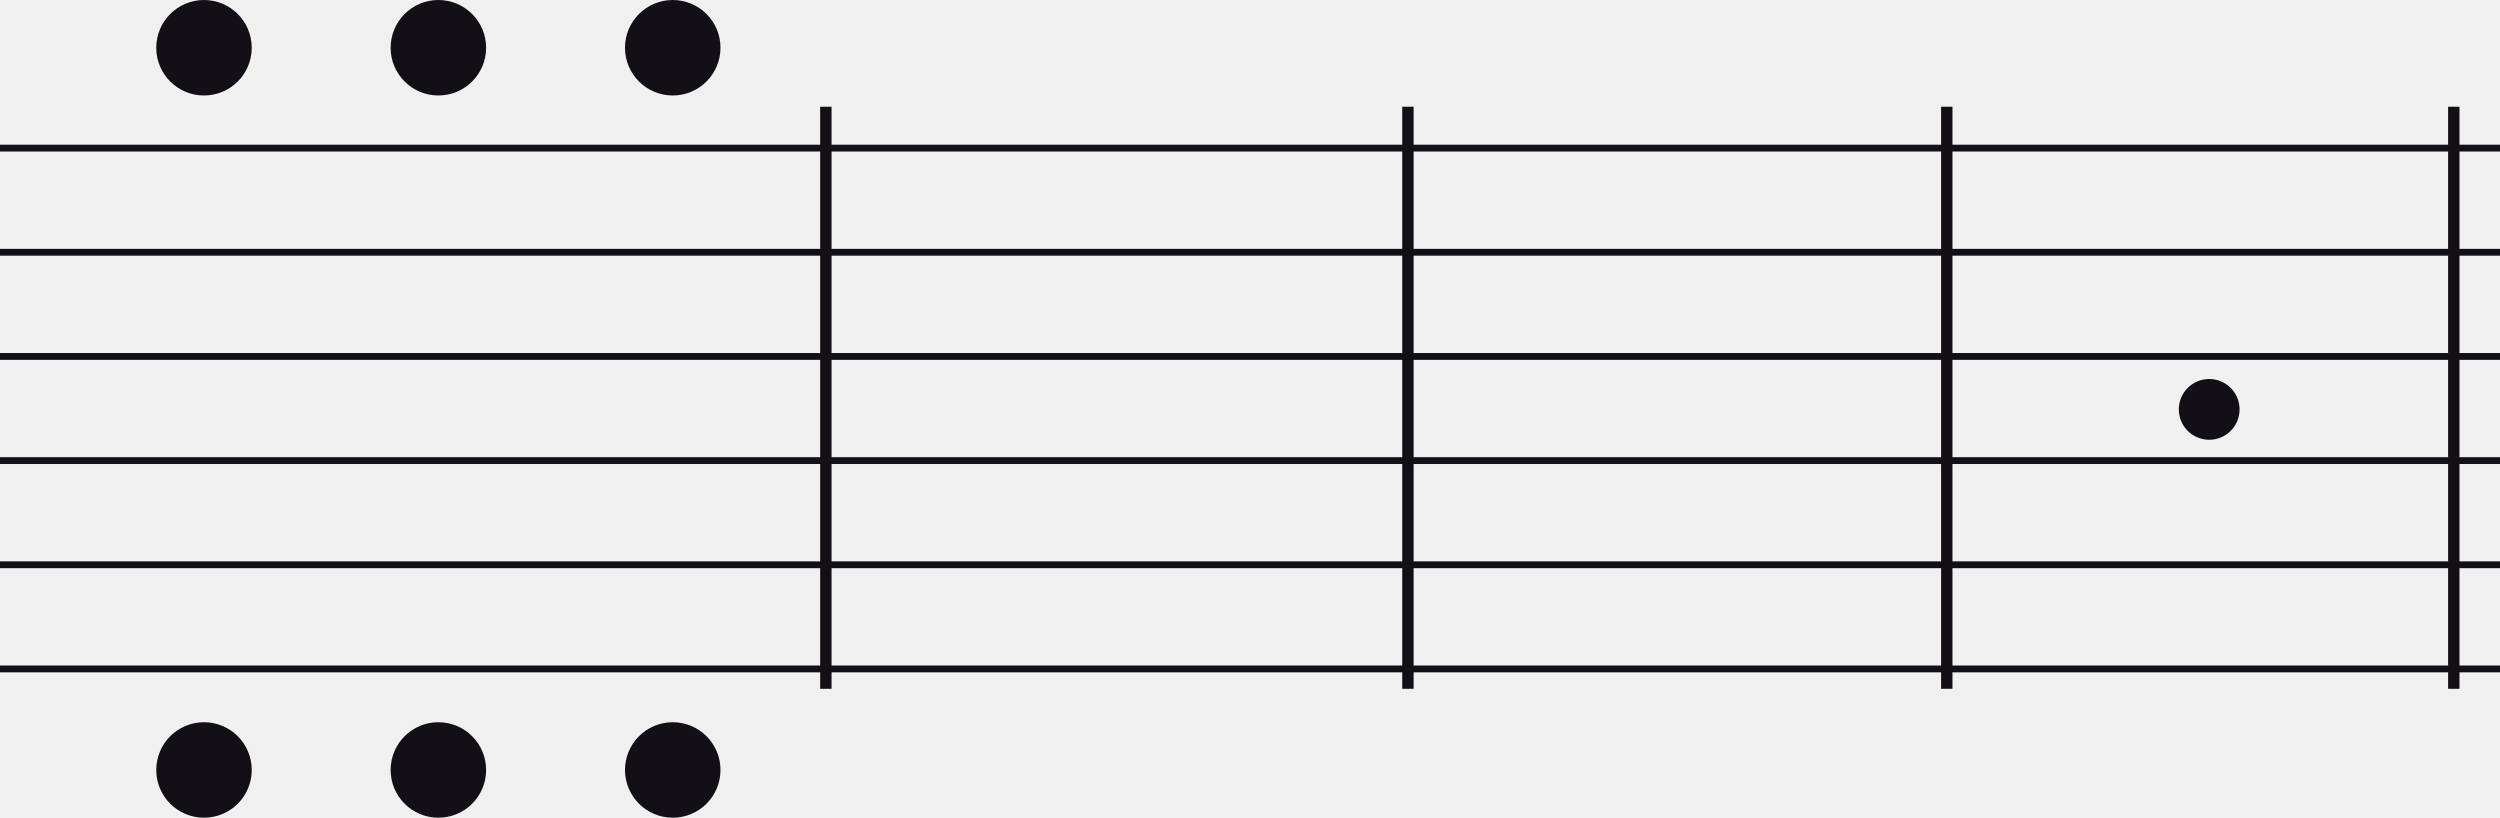
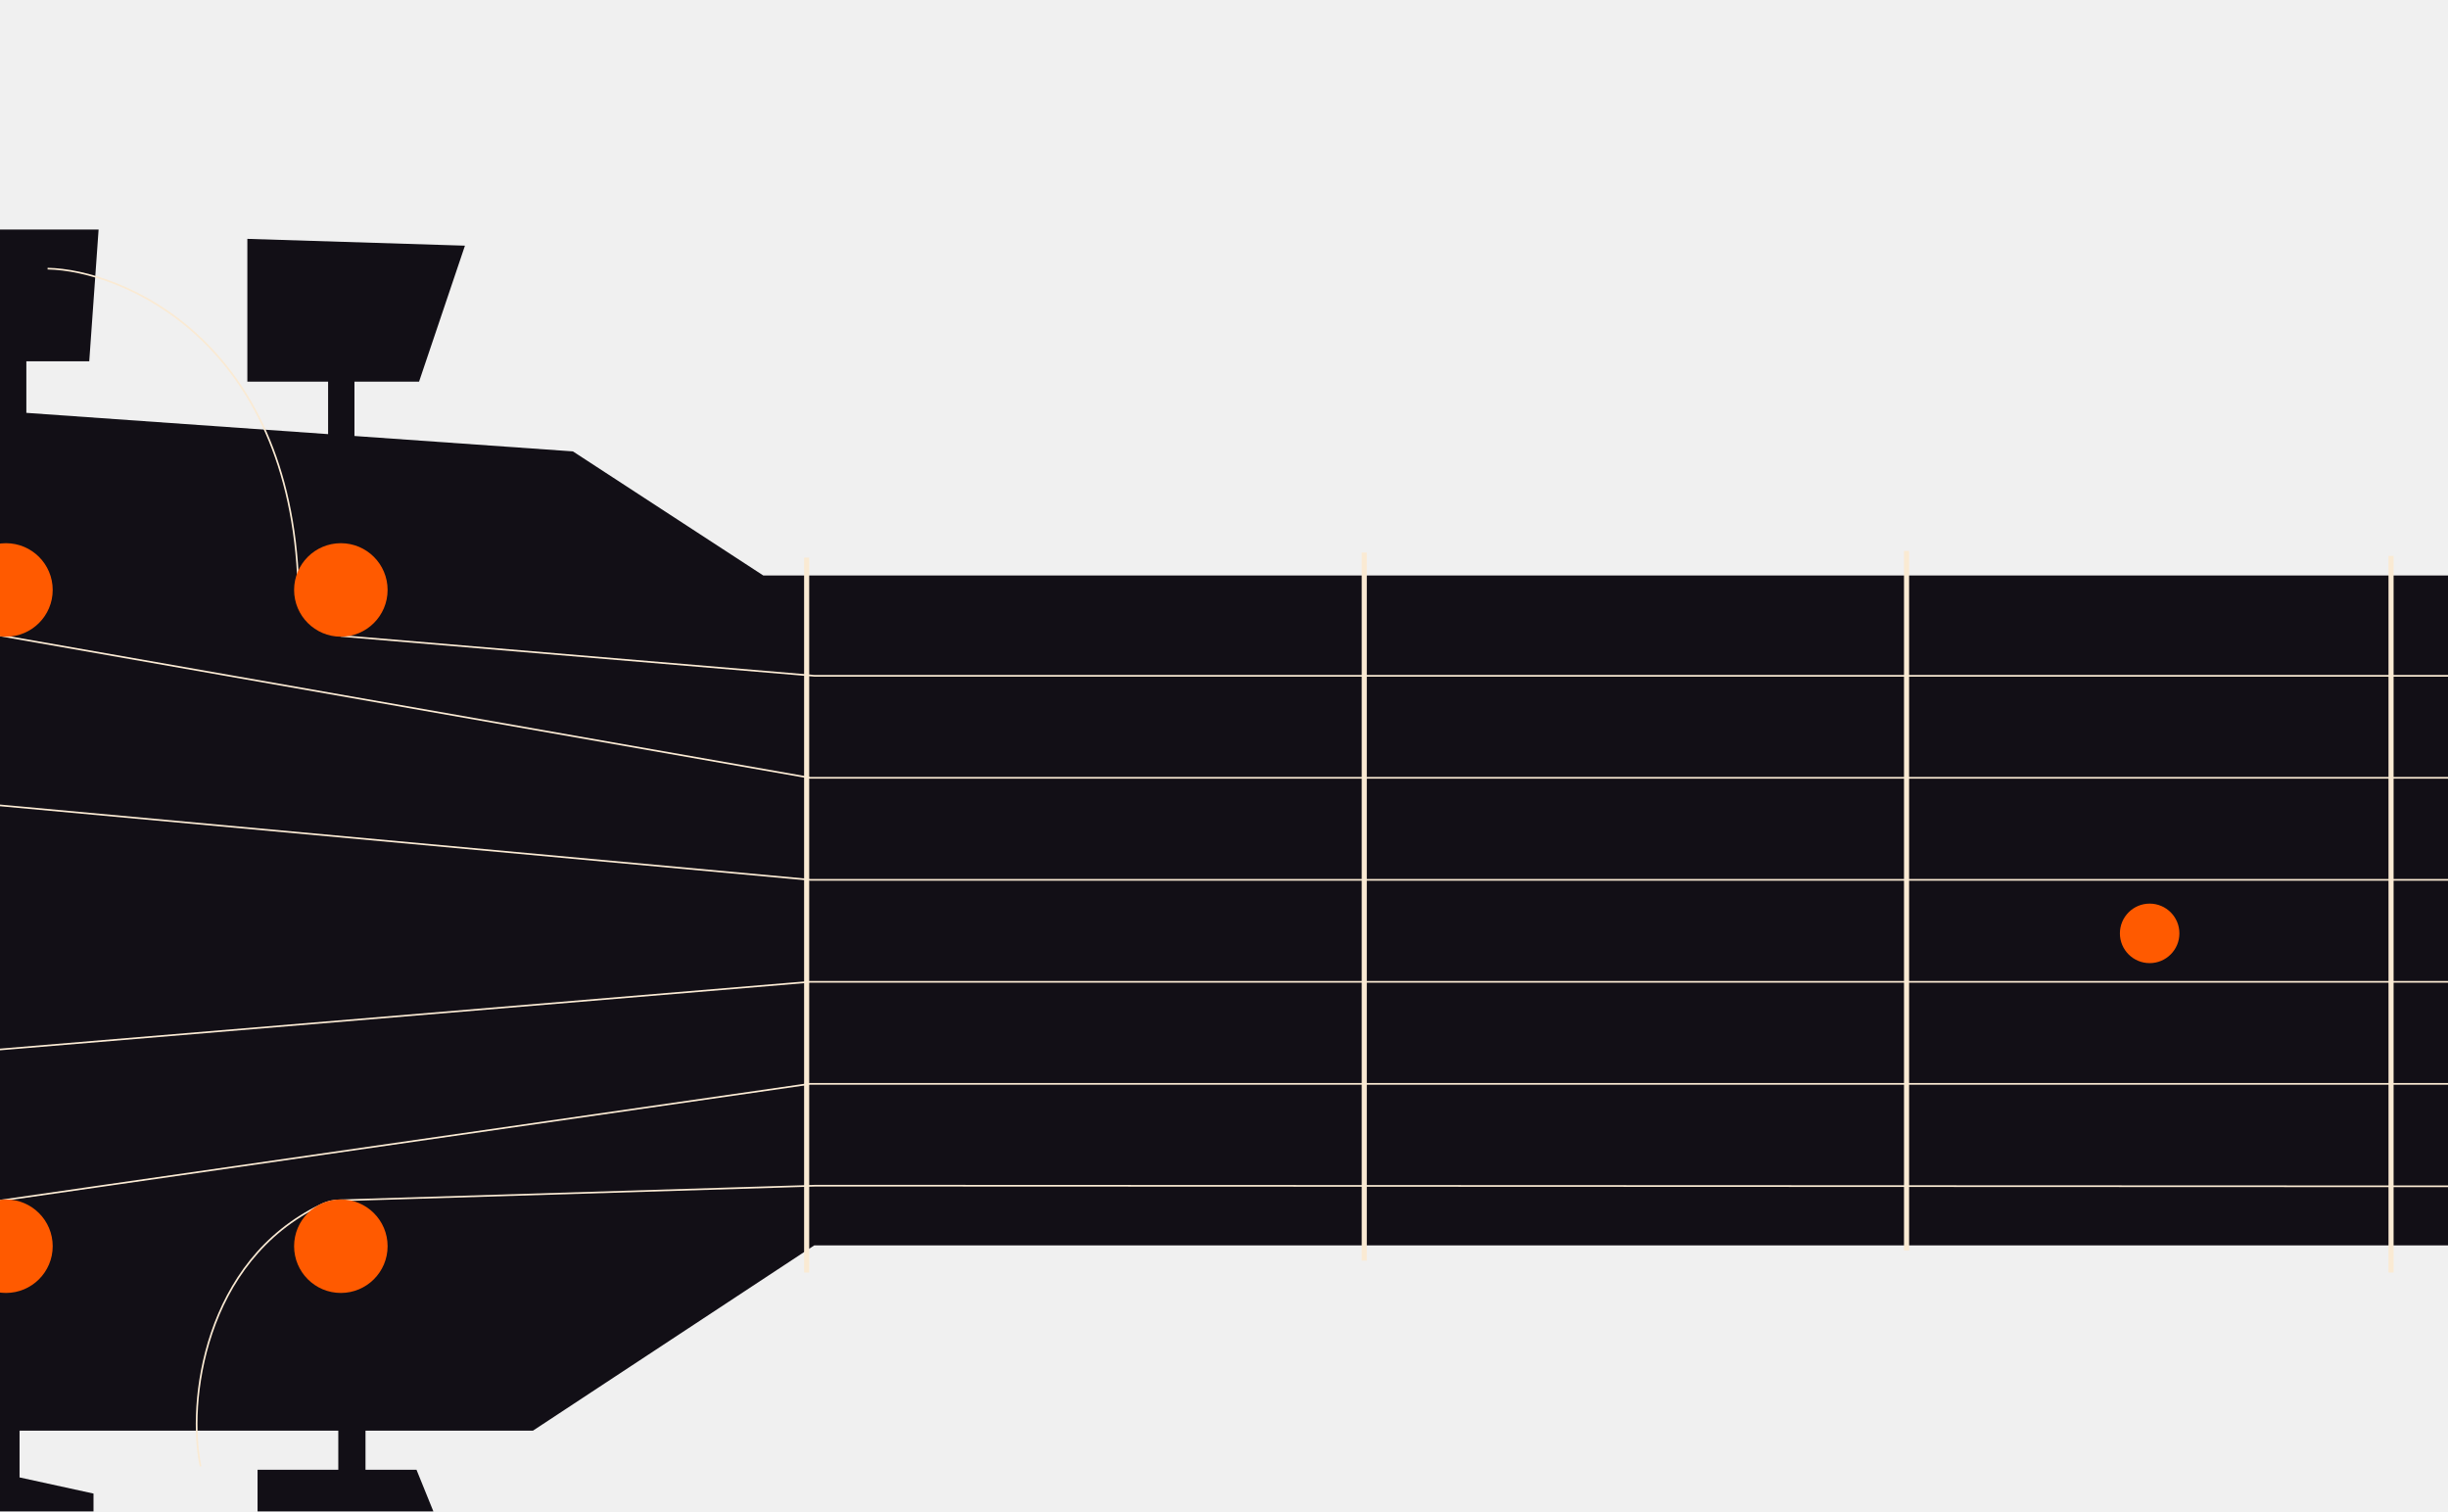
- <svg xmlns="http://www.w3.org/2000/svg" width="1440" height="471" viewBox="0 0 1440 471" fill="none">
-   <circle cx="117.5" cy="27.5" r="27.5" fill="#120F16" />
-   <circle cx="252.5" cy="27.5" r="27.5" fill="#120F16" />
-   <circle cx="387.5" cy="27.5" r="27.5" fill="#120F16" />
-   <path d="M-20 85.307H1818.73" stroke="#120F16" stroke-width="3.929" />
-   <path d="M-20 145.307H1818.73" stroke="#120F16" stroke-width="3.929" />
-   <path d="M-20 205.307H1818.73" stroke="#120F16" stroke-width="3.929" />
-   <path d="M-20 265.307H1818.73" stroke="#120F16" stroke-width="3.929" />
-   <path d="M-20 325.307H1818.73" stroke="#120F16" stroke-width="3.929" />
-   <path d="M-20 385.307H1818.73" stroke="#120F16" stroke-width="3.929" />
-   <path d="M475.696 61.479V396.746M810.963 61.479V396.746M1121.35 61.479V396.746M1413.39 61.479V396.746M1687.11 61.479V396.746" stroke="#120F16" stroke-width="6.548" />
-   <circle cx="387.5" cy="443.5" r="27.5" fill="#120F16" />
-   <circle cx="252.5" cy="443.5" r="27.5" fill="#120F16" />
-   <circle cx="117.5" cy="443.5" r="27.5" fill="#120F16" />
-   <circle cx="1272.5" cy="235.807" r="17.5" fill="#120F16" />
+ <svg xmlns="http://www.w3.org/2000/svg" width="1440" height="889" viewBox="0 0 1440 889" fill="none">
+   <g clip-path="url(#clip0_240_421)">
+     <path d="M449 338.5H1460V381.5V446V521.5V588.5V649V732.5H479L313.5 841.5H215V864.5H245L260 901.5H151.5V864.5H199V841.5H11.5V869L55 878.5V913H-23.5V841.5H-39V239L-11.75 240.921L-12.5 135H58L52.5 212.5H15.5V242.841L193 255.351V224.5H145.5V140.5L273.5 144.5L246.5 224.5H208.5V256.443L337 265.5L449 338.5Z" fill="#120F16" />
+     <path d="M-2 706.5L476.5 637.5H1460M-2.5 617.5L476.5 577.5H1460M-2.5 473.5L476.5 517.5H1460M-1.5 373.5L476.5 457.5H1460M28 158C71.667 158.833 170.7 200.1 175.5 344.5L199.464 373.355C199.807 373.768 200.301 374.025 200.835 374.07L479 397.5H1460M118 862.5C110.09 825.325 119.638 741.697 188.997 708.606C191.295 707.509 193.748 706.69 196.272 706.353C197.714 706.161 199.397 706 201 706L480 697.405L1459 697.792" stroke="#FAEAD3" />
+     <circle cx="200.5" cy="347" r="27.5" fill="#FF5A00" />
+     <circle cx="3.5" cy="347" r="27.5" fill="#FF5A00" />
+     <circle cx="200.5" cy="733" r="27.5" fill="#FF5A00" />
+     <circle cx="3.5" cy="733" r="27.5" fill="#FF5A00" />
+     <circle cx="1264.5" cy="549" r="17.5" fill="#FF5A00" />
+     <path d="M474.5 328V748.5" stroke="#FAEAD3" stroke-width="3" />
+     <path d="M802.5 325V741.5" stroke="#FAEAD3" stroke-width="3" />
+     <path d="M1121.5 324V735.5" stroke="#FAEAD3" stroke-width="3" />
+     <path d="M1406.5 327V748.5" stroke="#FAEAD3" stroke-width="3" />
+   </g>
+   <defs>
+     <clipPath id="clip0_240_421">
+       <rect width="1440" height="889" fill="white" />
+     </clipPath>
+   </defs>
</svg>
